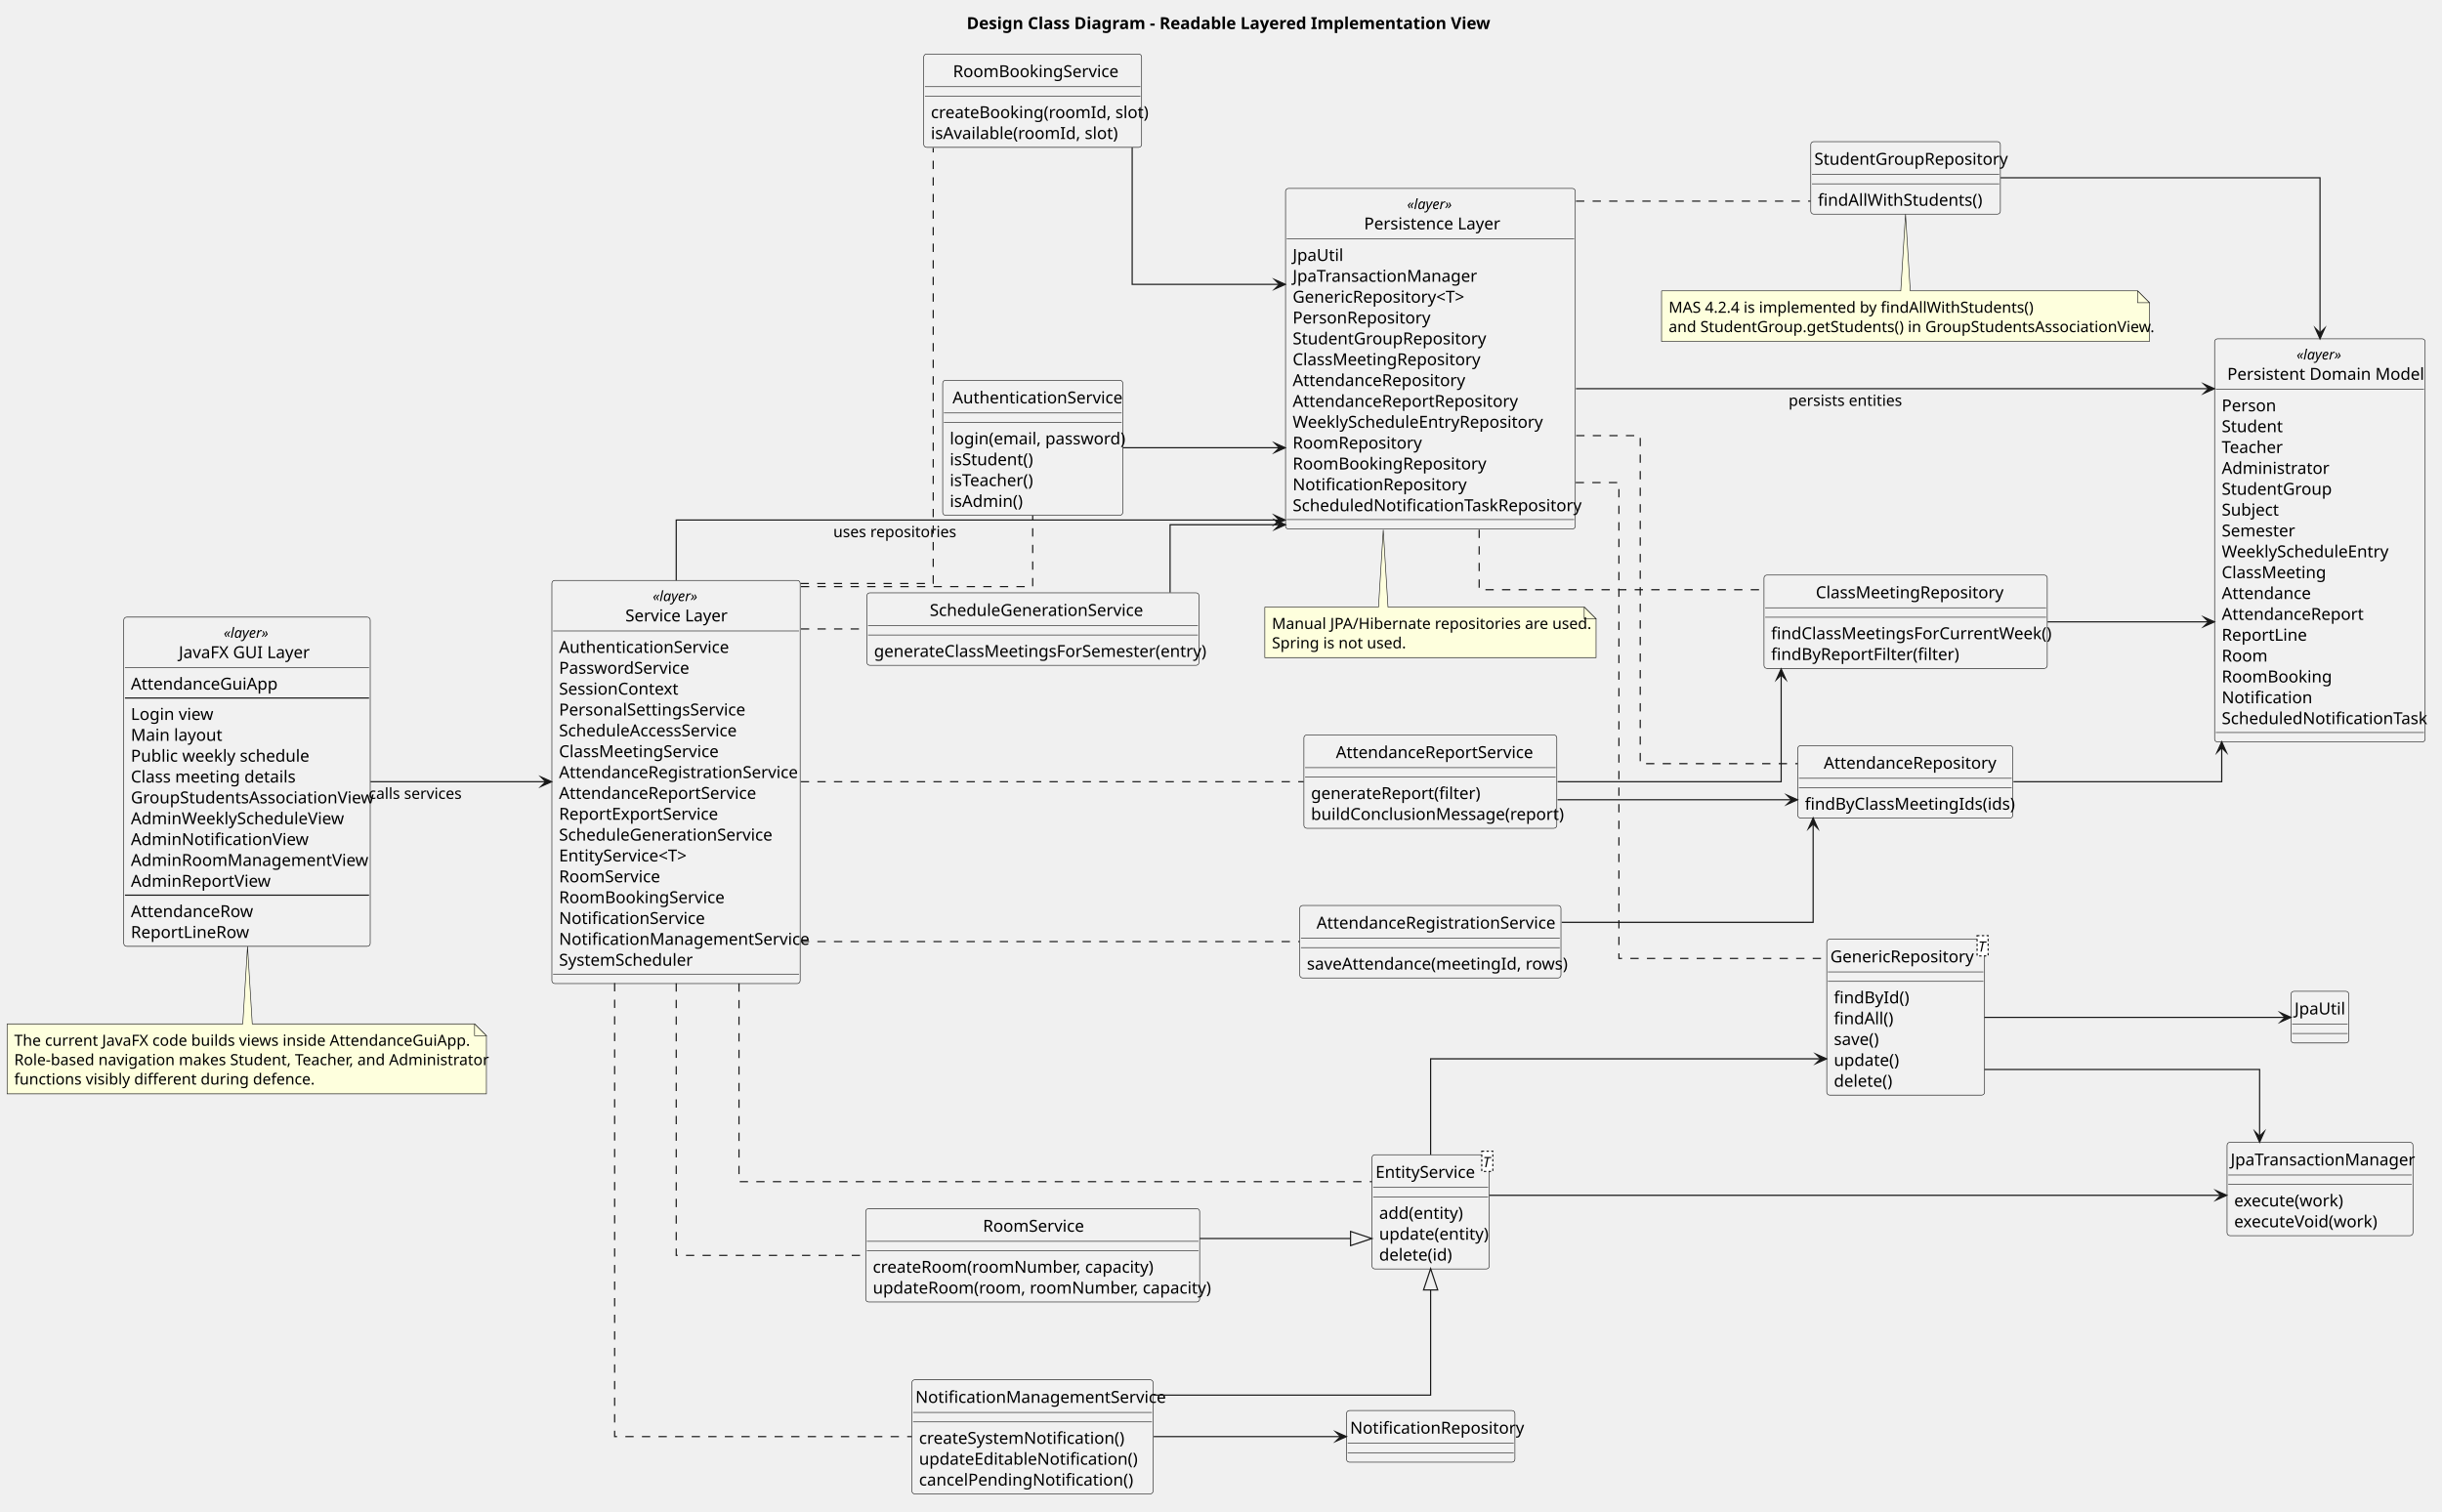
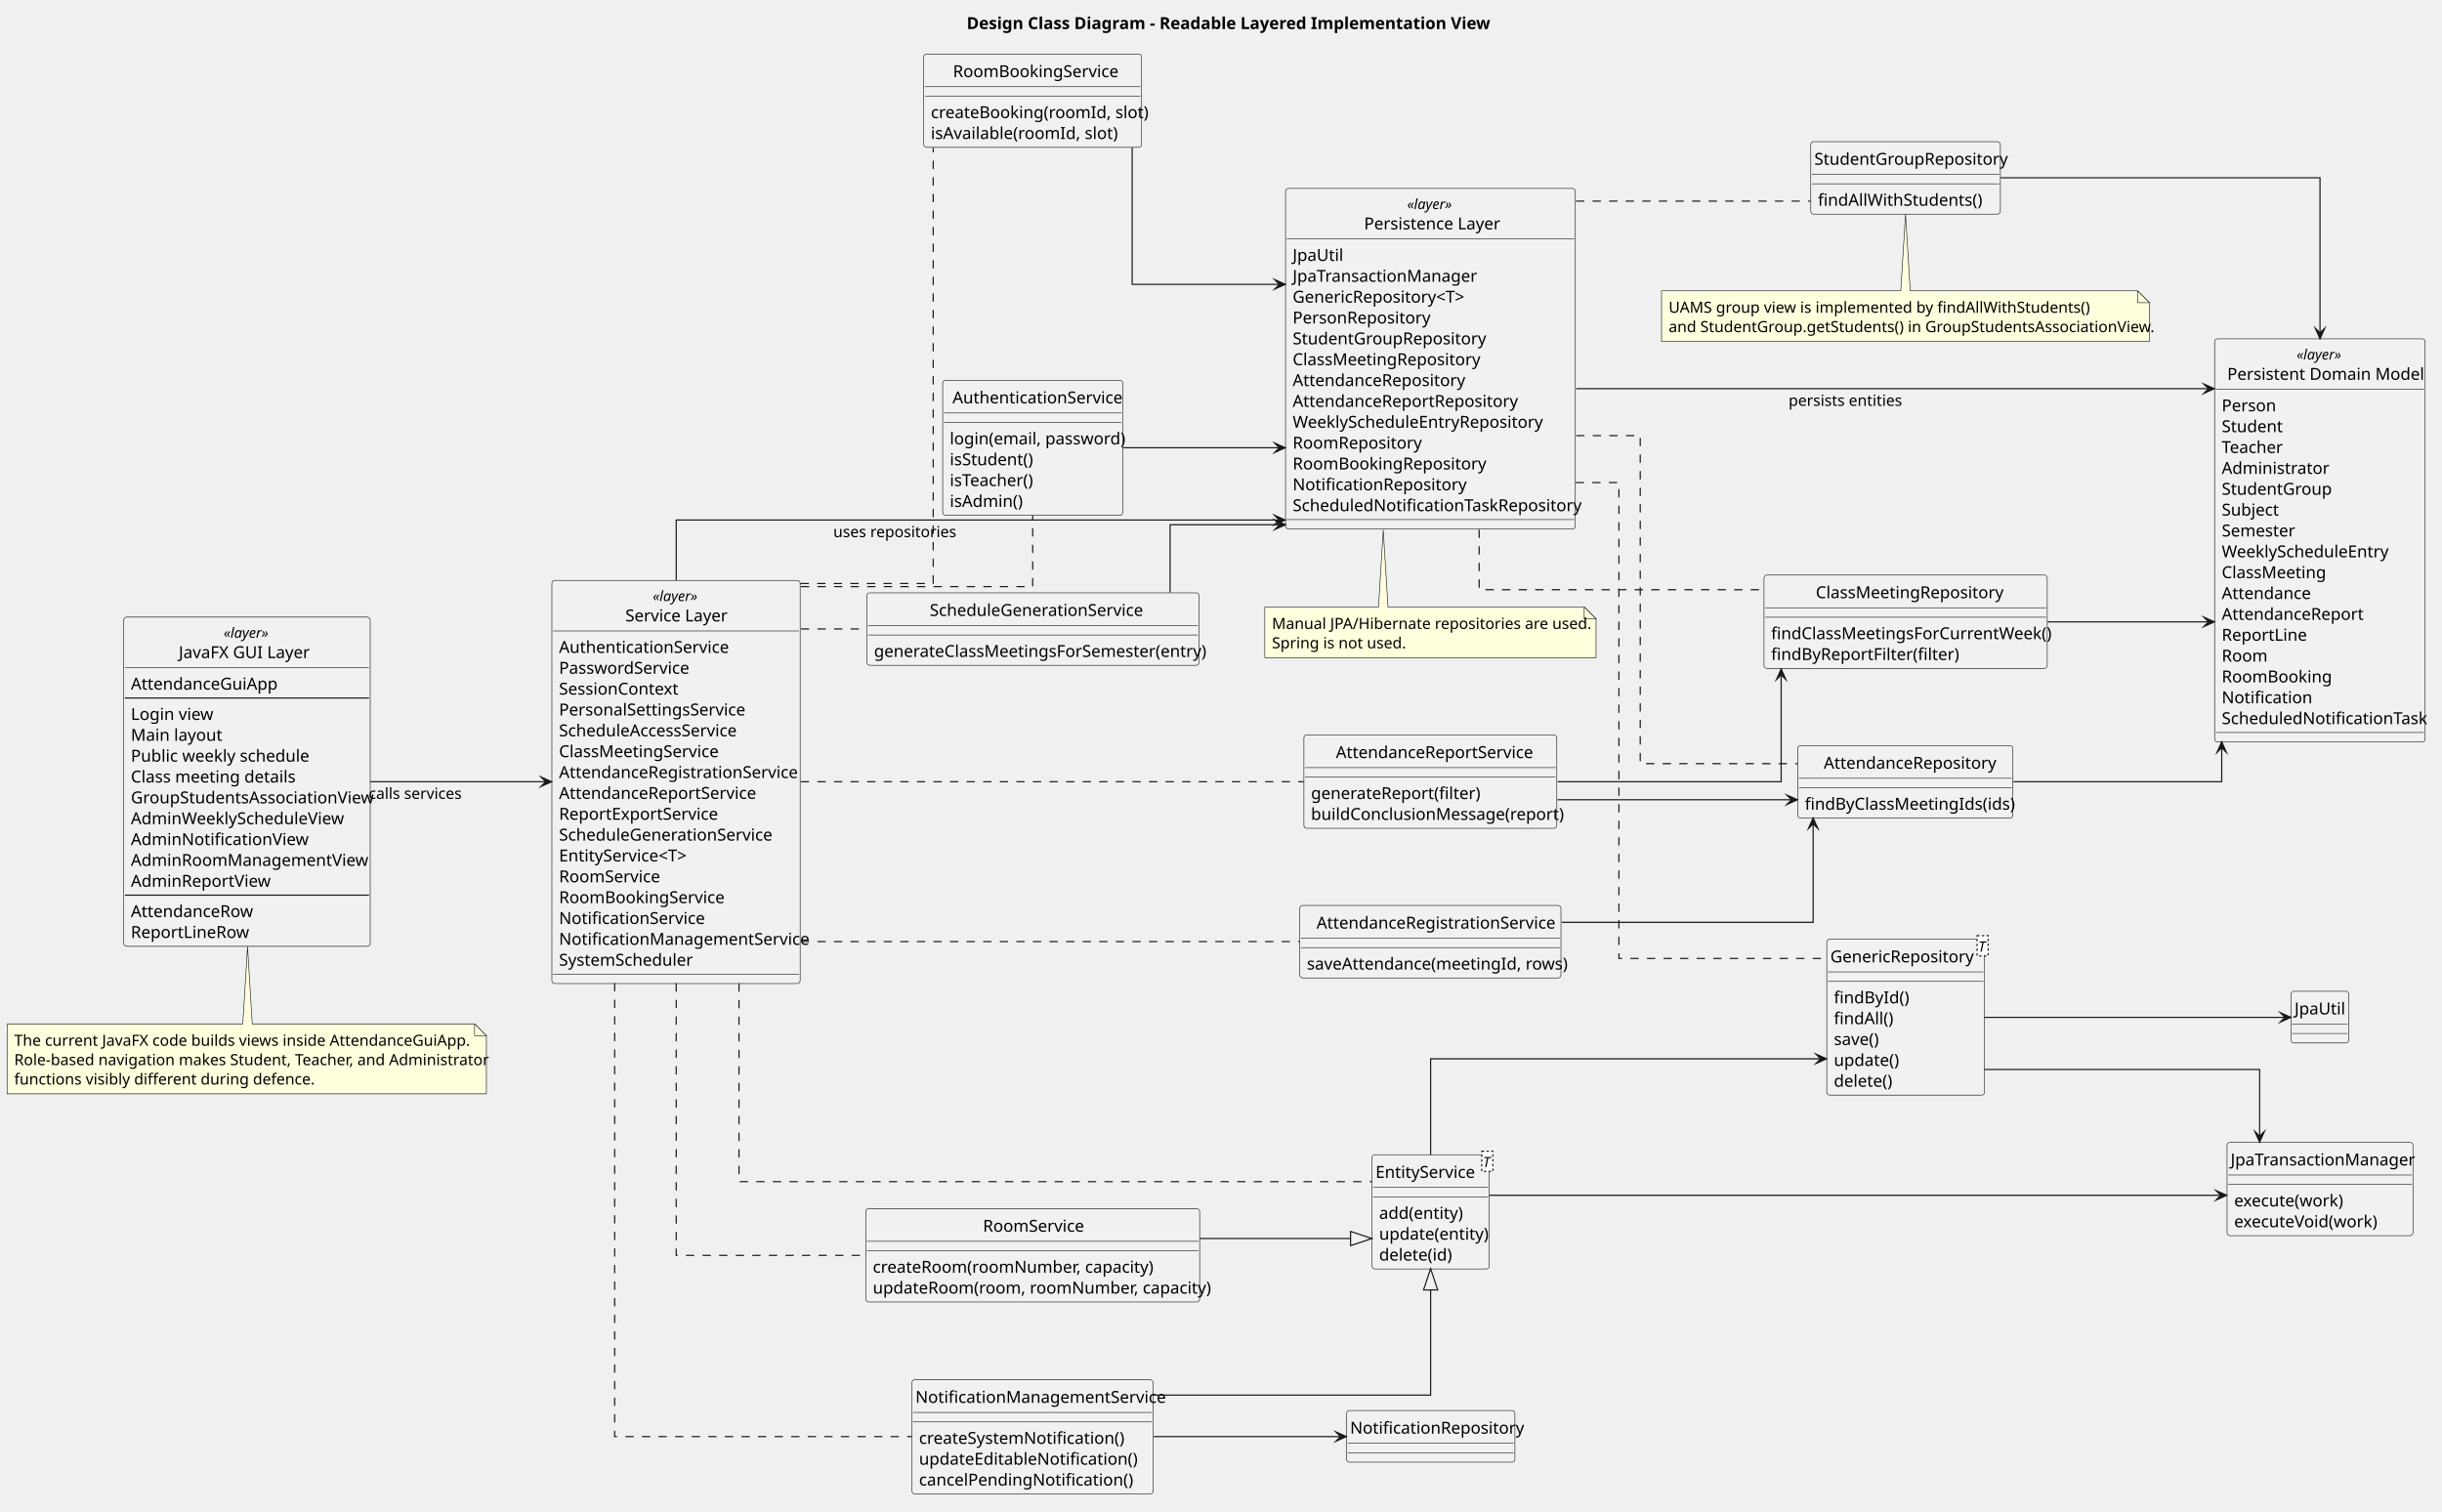
<svg xmlns="http://www.w3.org/2000/svg" contentStyleType="text/css" data-diagram-type="CLASS" height="1276px" preserveAspectRatio="none" style="width:2062px;height:1276px;background:#FFFFFF;" version="1.1" viewBox="0 0 2062 1276" width="2062px" zoomAndPan="magnify">
  <defs />
  <g>
    <g class="title" data-source-line="1">
      <text fill="#000000" font-family="sans-serif" font-size="14" font-weight="700" lengthAdjust="spacing" textLength="423.247" x="816.255" y="24.533">Design Class Diagram - Readable Layered Implementation View</text>
    </g>
    <g class="entity" data-qualified-name="GuiLayer" data-source-line="10" id="ent0001">
      <rect fill="#F1F1F1" height="278.016" rx="2.5" ry="2.5" style="stroke:#181818;stroke-width:0.5;" width="208.109" x="104.5" y="521.109" />
      <text fill="#000000" font-family="sans-serif" font-size="12" font-style="italic" lengthAdjust="spacing" textLength="39.357" x="188.876" y="538.566">«layer»</text>
      <text fill="#000000" font-family="sans-serif" font-size="14" lengthAdjust="spacing" textLength="115.151" x="150.979" y="555.736">JavaFX GUI Layer</text>
      <line style="stroke:#181818;stroke-width:0.5;" x1="105.5" x2="311.609" y1="563.812" y2="563.812" />
      <text fill="#000000" font-family="sans-serif" font-size="14" lengthAdjust="spacing" textLength="117.53" x="110.5" y="582.346">AttendanceGuiApp</text>
      <line style="stroke:#181818;stroke-width:1;" x1="105.5" x2="311.609" y1="589.422" y2="589.422" />
      <text fill="#000000" font-family="sans-serif" font-size="14" lengthAdjust="spacing" textLength="66.151" x="110.5" y="607.955">Login view</text>
      <text fill="#000000" font-family="sans-serif" font-size="14" lengthAdjust="spacing" textLength="71.593" x="110.5" y="625.564">Main layout</text>
      <text fill="#000000" font-family="sans-serif" font-size="14" lengthAdjust="spacing" textLength="144.744" x="110.5" y="643.174">Public weekly schedule</text>
      <text fill="#000000" font-family="sans-serif" font-size="14" lengthAdjust="spacing" textLength="133.061" x="110.5" y="660.783">Class meeting details</text>
      <text fill="#000000" font-family="sans-serif" font-size="14" lengthAdjust="spacing" textLength="196.109" x="110.5" y="678.393">GroupStudentsAssociationView</text>
      <text fill="#000000" font-family="sans-serif" font-size="14" lengthAdjust="spacing" textLength="174.303" x="110.5" y="696.002">AdminWeeklyScheduleView</text>
      <text fill="#000000" font-family="sans-serif" font-size="14" lengthAdjust="spacing" textLength="139.282" x="110.5" y="713.611">AdminNotificationView</text>
      <text fill="#000000" font-family="sans-serif" font-size="14" lengthAdjust="spacing" textLength="189.089" x="110.5" y="731.221">AdminRoomManagementView</text>
      <text fill="#000000" font-family="sans-serif" font-size="14" lengthAdjust="spacing" textLength="112.048" x="110.5" y="748.83">AdminReportView</text>
      <line style="stroke:#181818;stroke-width:1;" x1="105.5" x2="311.609" y1="755.906" y2="755.906" />
      <text fill="#000000" font-family="sans-serif" font-size="14" lengthAdjust="spacing" textLength="98.841" x="110.5" y="774.439">AttendanceRow</text>
      <text fill="#000000" font-family="sans-serif" font-size="14" lengthAdjust="spacing" textLength="96.496" x="110.5" y="792.049">ReportLineRow</text>
    </g>
    <g class="entity" data-qualified-name="ServiceLayer" data-source-line="27" id="ent0002">
      <rect fill="#F1F1F1" height="340.453" rx="2.5" ry="2.5" style="stroke:#181818;stroke-width:0.5;" width="209.654" x="466" y="490.109" />
      <text fill="#000000" font-family="sans-serif" font-size="12" font-style="italic" lengthAdjust="spacing" textLength="39.357" x="551.148" y="507.566">«layer»</text>
      <text fill="#000000" font-family="sans-serif" font-size="14" lengthAdjust="spacing" textLength="85.593" x="528.031" y="524.736">Service Layer</text>
      <line style="stroke:#181818;stroke-width:0.5;" x1="467" x2="674.654" y1="532.812" y2="532.812" />
      <text fill="#000000" font-family="sans-serif" font-size="14" lengthAdjust="spacing" textLength="135.413" x="472" y="551.346">AuthenticationService</text>
      <text fill="#000000" font-family="sans-serif" font-size="14" lengthAdjust="spacing" textLength="108.151" x="472" y="568.955">PasswordService</text>
      <text fill="#000000" font-family="sans-serif" font-size="14" lengthAdjust="spacing" textLength="98.055" x="472" y="586.564">SessionContext</text>
      <text fill="#000000" font-family="sans-serif" font-size="14" lengthAdjust="spacing" textLength="152.523" x="472" y="604.174">PersonalSettingsService</text>
      <text fill="#000000" font-family="sans-serif" font-size="14" lengthAdjust="spacing" textLength="150.185" x="472" y="621.783">ScheduleAccessService</text>
      <text fill="#000000" font-family="sans-serif" font-size="14" lengthAdjust="spacing" textLength="131.496" x="472" y="639.393">ClassMeetingService</text>
      <text fill="#000000" font-family="sans-serif" font-size="14" lengthAdjust="spacing" textLength="192.22" x="472" y="657.002">AttendanceRegistrationService</text>
      <text fill="#000000" font-family="sans-serif" font-size="14" lengthAdjust="spacing" textLength="159.537" x="472" y="674.611">AttendanceReportService</text>
      <text fill="#000000" font-family="sans-serif" font-size="14" lengthAdjust="spacing" textLength="129.165" x="472" y="692.221">ReportExportService</text>
      <text fill="#000000" font-family="sans-serif" font-size="14" lengthAdjust="spacing" textLength="174.33" x="472" y="709.83">ScheduleGenerationService</text>
      <text fill="#000000" font-family="sans-serif" font-size="14" lengthAdjust="spacing" textLength="106.6" x="472" y="727.439">EntityService&lt;T&gt;</text>
      <text fill="#000000" font-family="sans-serif" font-size="14" lengthAdjust="spacing" textLength="84.027" x="472" y="745.049">RoomService</text>
      <text fill="#000000" font-family="sans-serif" font-size="14" lengthAdjust="spacing" textLength="134.62" x="472" y="762.658">RoomBookingService</text>
      <text fill="#000000" font-family="sans-serif" font-size="14" lengthAdjust="spacing" textLength="115.938" x="472" y="780.268">NotificationService</text>
      <text fill="#000000" font-family="sans-serif" font-size="14" lengthAdjust="spacing" textLength="197.654" x="472" y="797.877">NotificationManagementService</text>
      <text fill="#000000" font-family="sans-serif" font-size="14" lengthAdjust="spacing" textLength="109.717" x="472" y="815.486">SystemScheduler</text>
      <line style="stroke:#181818;stroke-width:0.5;" x1="467" x2="674.654" y1="822.562" y2="822.562" />
    </g>
    <g class="entity" data-qualified-name="PersistenceLayer" data-source-line="46" id="ent0003">
      <rect fill="#F1F1F1" height="287.625" rx="2.5" ry="2.5" style="stroke:#181818;stroke-width:0.5;" width="244.675" x="1085.5" y="159.109" />
      <text fill="#000000" font-family="sans-serif" font-size="12" font-style="italic" lengthAdjust="spacing" textLength="39.357" x="1188.159" y="176.566">«layer»</text>
      <text fill="#000000" font-family="sans-serif" font-size="14" lengthAdjust="spacing" textLength="112.055" x="1151.81" y="193.736">Persistence Layer</text>
      <line style="stroke:#181818;stroke-width:0.5;" x1="1086.5" x2="1329.175" y1="201.812" y2="201.812" />
      <text fill="#000000" font-family="sans-serif" font-size="14" lengthAdjust="spacing" textLength="42.793" x="1091.5" y="220.346">JpaUtil</text>
      <text fill="#000000" font-family="sans-serif" font-size="14" lengthAdjust="spacing" textLength="150.972" x="1091.5" y="237.955">JpaTransactionManager</text>
      <text fill="#000000" font-family="sans-serif" font-size="14" lengthAdjust="spacing" textLength="140.841" x="1091.5" y="255.565">GenericRepository&lt;T&gt;</text>
      <text fill="#000000" font-family="sans-serif" font-size="14" lengthAdjust="spacing" textLength="111.275" x="1091.5" y="273.174">PersonRepository</text>
      <text fill="#000000" font-family="sans-serif" font-size="14" lengthAdjust="spacing" textLength="154.089" x="1091.5" y="290.783">StudentGroupRepository</text>
      <text fill="#000000" font-family="sans-serif" font-size="14" lengthAdjust="spacing" textLength="151.731" x="1091.5" y="308.393">ClassMeetingRepository</text>
      <text fill="#000000" font-family="sans-serif" font-size="14" lengthAdjust="spacing" textLength="137.751" x="1091.5" y="326.002">AttendanceRepository</text>
      <text fill="#000000" font-family="sans-serif" font-size="14" lengthAdjust="spacing" textLength="179.772" x="1091.5" y="343.611">AttendanceReportRepository</text>
      <text fill="#000000" font-family="sans-serif" font-size="14" lengthAdjust="spacing" textLength="203.868" x="1091.5" y="361.221">WeeklyScheduleEntryRepository</text>
      <text fill="#000000" font-family="sans-serif" font-size="14" lengthAdjust="spacing" textLength="104.262" x="1091.5" y="378.83">RoomRepository</text>
      <text fill="#000000" font-family="sans-serif" font-size="14" lengthAdjust="spacing" textLength="154.855" x="1091.5" y="396.44">RoomBookingRepository</text>
      <text fill="#000000" font-family="sans-serif" font-size="14" lengthAdjust="spacing" textLength="136.172" x="1091.5" y="414.049">NotificationRepository</text>
      <text fill="#000000" font-family="sans-serif" font-size="14" lengthAdjust="spacing" textLength="232.675" x="1091.5" y="431.658">ScheduledNotificationTaskRepository</text>
      <line style="stroke:#181818;stroke-width:0.5;" x1="1086.5" x2="1329.175" y1="438.734" y2="438.734" />
    </g>
    <g class="entity" data-qualified-name="DomainLayer" data-source-line="62" id="ent0004">
      <rect fill="#F1F1F1" height="340.453" rx="2.5" ry="2.5" style="stroke:#181818;stroke-width:0.5;" width="177.758" x="1870" y="286.109" />
      <text fill="#000000" font-family="sans-serif" font-size="12" font-style="italic" lengthAdjust="spacing" textLength="39.357" x="1939.2" y="303.566">«layer»</text>
      <text fill="#000000" font-family="sans-serif" font-size="14" lengthAdjust="spacing" textLength="156.399" x="1880.679" y="320.736">Persistent Domain Model</text>
      <line style="stroke:#181818;stroke-width:0.5;" x1="1871" x2="2046.758" y1="328.812" y2="328.812" />
      <text fill="#000000" font-family="sans-serif" font-size="14" lengthAdjust="spacing" textLength="44.358" x="1876" y="347.346">Person</text>
      <text fill="#000000" font-family="sans-serif" font-size="14" lengthAdjust="spacing" textLength="48.262" x="1876" y="364.955">Student</text>
      <text fill="#000000" font-family="sans-serif" font-size="14" lengthAdjust="spacing" textLength="51.358" x="1876" y="382.565">Teacher</text>
      <text fill="#000000" font-family="sans-serif" font-size="14" lengthAdjust="spacing" textLength="82.469" x="1876" y="400.174">Administrator</text>
      <text fill="#000000" font-family="sans-serif" font-size="14" lengthAdjust="spacing" textLength="87.172" x="1876" y="417.783">StudentGroup</text>
      <text fill="#000000" font-family="sans-serif" font-size="14" lengthAdjust="spacing" textLength="46.696" x="1876" y="435.393">Subject</text>
      <text fill="#000000" font-family="sans-serif" font-size="14" lengthAdjust="spacing" textLength="59.91" x="1876" y="453.002">Semester</text>
      <text fill="#000000" font-family="sans-serif" font-size="14" lengthAdjust="spacing" textLength="136.951" x="1876" y="470.611">WeeklyScheduleEntry</text>
      <text fill="#000000" font-family="sans-serif" font-size="14" lengthAdjust="spacing" textLength="84.814" x="1876" y="488.221">ClassMeeting</text>
      <text fill="#000000" font-family="sans-serif" font-size="14" lengthAdjust="spacing" textLength="70.834" x="1876" y="505.83">Attendance</text>
      <text fill="#000000" font-family="sans-serif" font-size="14" lengthAdjust="spacing" textLength="112.855" x="1876" y="523.439">AttendanceReport</text>
      <text fill="#000000" font-family="sans-serif" font-size="14" lengthAdjust="spacing" textLength="68.489" x="1876" y="541.049">ReportLine</text>
      <text fill="#000000" font-family="sans-serif" font-size="14" lengthAdjust="spacing" textLength="37.345" x="1876" y="558.658">Room</text>
      <text fill="#000000" font-family="sans-serif" font-size="14" lengthAdjust="spacing" textLength="87.938" x="1876" y="576.268">RoomBooking</text>
      <text fill="#000000" font-family="sans-serif" font-size="14" lengthAdjust="spacing" textLength="69.255" x="1876" y="593.877">Notification</text>
      <text fill="#000000" font-family="sans-serif" font-size="14" lengthAdjust="spacing" textLength="165.758" x="1876" y="611.486">ScheduledNotificationTask</text>
      <line style="stroke:#181818;stroke-width:0.5;" x1="1871" x2="2046.758" y1="618.562" y2="618.562" />
    </g>
    <g class="entity" data-qualified-name="AuthenticationService" data-source-line="85" id="ent0008">
      <rect fill="#F1F1F1" height="114.047" rx="2.5" ry="2.5" style="stroke:#181818;stroke-width:0.5;" width="152.055" x="796" y="321.109" />
      <text fill="#000000" font-family="sans-serif" font-size="14" lengthAdjust="spacing" textLength="135.413" x="804.321" y="340.643">AuthenticationService</text>
      <line style="stroke:#181818;stroke-width:0.5;" x1="797" x2="947.055" y1="348.719" y2="348.719" />
      <line style="stroke:#181818;stroke-width:0.5;" x1="797" x2="947.055" y1="356.719" y2="356.719" />
      <text fill="#000000" font-family="sans-serif" font-size="14" lengthAdjust="spacing" textLength="140.055" x="802" y="375.252">login(email, password)</text>
      <text fill="#000000" font-family="sans-serif" font-size="14" lengthAdjust="spacing" textLength="67.696" x="802" y="392.861">isStudent()</text>
      <text fill="#000000" font-family="sans-serif" font-size="14" lengthAdjust="spacing" textLength="70.793" x="802" y="410.471">isTeacher()</text>
      <text fill="#000000" font-family="sans-serif" font-size="14" lengthAdjust="spacing" textLength="59.117" x="802" y="428.08">isAdmin()</text>
    </g>
    <g class="entity" data-qualified-name="AttendanceReportService" data-source-line="92" id="ent0009">
      <rect fill="#F1F1F1" height="78.828" rx="2.5" ry="2.5" style="stroke:#181818;stroke-width:0.5;" width="213.544" x="1101" y="620.609" />
      <text fill="#000000" font-family="sans-serif" font-size="14" lengthAdjust="spacing" textLength="159.537" x="1128.003" y="640.143">AttendanceReportService</text>
      <line style="stroke:#181818;stroke-width:0.5;" x1="1102" x2="1313.544" y1="648.219" y2="648.219" />
      <line style="stroke:#181818;stroke-width:0.5;" x1="1102" x2="1313.544" y1="656.219" y2="656.219" />
      <text fill="#000000" font-family="sans-serif" font-size="14" lengthAdjust="spacing" textLength="133.061" x="1107" y="674.752">generateReport(filter)</text>
      <text fill="#000000" font-family="sans-serif" font-size="14" lengthAdjust="spacing" textLength="201.544" x="1107" y="692.361">buildConclusionMessage(report)</text>
    </g>
    <g class="entity" data-qualified-name="AttendanceRegistrationService" data-source-line="97" id="ent0010">
      <rect fill="#F1F1F1" height="61.219" rx="2.5" ry="2.5" style="stroke:#181818;stroke-width:0.5;" width="220.551" x="1097.5" y="764.609" />
      <text fill="#000000" font-family="sans-serif" font-size="14" lengthAdjust="spacing" textLength="192.22" x="1111.666" y="784.143">AttendanceRegistrationService</text>
      <line style="stroke:#181818;stroke-width:0.5;" x1="1098.5" x2="1317.051" y1="792.219" y2="792.219" />
      <line style="stroke:#181818;stroke-width:0.5;" x1="1098.5" x2="1317.051" y1="800.219" y2="800.219" />
      <text fill="#000000" font-family="sans-serif" font-size="14" lengthAdjust="spacing" textLength="208.551" x="1103.5" y="818.752">saveAttendance(meetingId, rows)</text>
    </g>
    <g class="entity" data-qualified-name="ScheduleGenerationService" data-source-line="101" id="ent0011">
      <rect fill="#F1F1F1" height="61.219" rx="2.5" ry="2.5" style="stroke:#181818;stroke-width:0.5;" width="280.44" x="732" y="500.609" />
      <text fill="#000000" font-family="sans-serif" font-size="14" lengthAdjust="spacing" textLength="174.33" x="785.055" y="520.143">ScheduleGenerationService</text>
      <line style="stroke:#181818;stroke-width:0.5;" x1="733" x2="1011.44" y1="528.219" y2="528.219" />
      <line style="stroke:#181818;stroke-width:0.5;" x1="733" x2="1011.44" y1="536.219" y2="536.219" />
      <text fill="#000000" font-family="sans-serif" font-size="14" lengthAdjust="spacing" textLength="268.44" x="738" y="554.752">generateClassMeetingsForSemester(entry)</text>
    </g>
    <g class="entity" data-qualified-name="RoomBookingService" data-source-line="105" id="ent0012">
      <rect fill="#F1F1F1" height="78.828" rx="2.5" ry="2.5" style="stroke:#181818;stroke-width:0.5;" width="183.965" x="780" y="45.609" />
      <text fill="#000000" font-family="sans-serif" font-size="14" lengthAdjust="spacing" textLength="134.62" x="804.672" y="65.143">RoomBookingService</text>
      <line style="stroke:#181818;stroke-width:0.5;" x1="781" x2="962.965" y1="73.219" y2="73.219" />
      <line style="stroke:#181818;stroke-width:0.5;" x1="781" x2="962.965" y1="81.219" y2="81.219" />
      <text fill="#000000" font-family="sans-serif" font-size="14" lengthAdjust="spacing" textLength="171.965" x="786" y="99.752">createBooking(roomId, slot)</text>
      <text fill="#000000" font-family="sans-serif" font-size="14" lengthAdjust="spacing" textLength="149.386" x="786" y="117.361">isAvailable(roomId, slot)</text>
    </g>
    <g class="entity" data-qualified-name="EntityService" data-source-line="110" id="ent0013">
      <rect fill="#F1F1F1" height="96.438" rx="2.5" ry="2.5" style="stroke:#181818;stroke-width:0.5;" width="99.026" x="1158.5" y="975.109" />
      <text fill="#000000" font-family="sans-serif" font-size="14" lengthAdjust="spacing" textLength="81.696" x="1161.5" y="994.643">EntityService</text>
      <rect fill="#FFFFFF" height="17.094" style="stroke:#181818;stroke-width:1;stroke-dasharray:2,2;" width="9.33" x="1251.196" y="972.109" />
      <text fill="#000000" font-family="sans-serif" font-size="12" font-style="italic" lengthAdjust="spacing" textLength="7.33" x="1252.196" y="985.566">T</text>
      <line style="stroke:#181818;stroke-width:0.5;" x1="1159.5" x2="1256.526" y1="1002.719" y2="1002.719" />
      <line style="stroke:#181818;stroke-width:0.5;" x1="1159.5" x2="1256.526" y1="1010.719" y2="1010.719" />
      <text fill="#000000" font-family="sans-serif" font-size="14" lengthAdjust="spacing" textLength="66.144" x="1164.5" y="1029.252">add(entity)</text>
      <text fill="#000000" font-family="sans-serif" font-size="14" lengthAdjust="spacing" textLength="85.606" x="1164.5" y="1046.861">update(entity)</text>
      <text fill="#000000" font-family="sans-serif" font-size="14" lengthAdjust="spacing" textLength="58.365" x="1164.5" y="1064.471">delete(id)</text>
    </g>
    <g class="entity" data-qualified-name="RoomService" data-source-line="116" id="ent0014">
      <rect fill="#F1F1F1" height="78.828" rx="2.5" ry="2.5" style="stroke:#181818;stroke-width:0.5;" width="281.992" x="731" y="1020.609" />
      <text fill="#000000" font-family="sans-serif" font-size="14" lengthAdjust="spacing" textLength="84.027" x="829.982" y="1040.143">RoomService</text>
      <line style="stroke:#181818;stroke-width:0.5;" x1="732" x2="1011.992" y1="1048.219" y2="1048.219" />
      <line style="stroke:#181818;stroke-width:0.5;" x1="732" x2="1011.992" y1="1056.219" y2="1056.219" />
      <text fill="#000000" font-family="sans-serif" font-size="14" lengthAdjust="spacing" textLength="226.406" x="737" y="1074.752">createRoom(roomNumber, capacity)</text>
      <text fill="#000000" font-family="sans-serif" font-size="14" lengthAdjust="spacing" textLength="269.992" x="737" y="1092.361">updateRoom(room, roomNumber, capacity)</text>
    </g>
    <g class="entity" data-qualified-name="NotificationManagementService" data-source-line="121" id="ent0015">
      <rect fill="#F1F1F1" height="96.438" rx="2.5" ry="2.5" style="stroke:#181818;stroke-width:0.5;" width="203.654" x="770" y="1165.109" />
      <text fill="#000000" font-family="sans-serif" font-size="14" lengthAdjust="spacing" textLength="197.654" x="773" y="1184.643">NotificationManagementService</text>
      <line style="stroke:#181818;stroke-width:0.5;" x1="771" x2="972.654" y1="1192.719" y2="1192.719" />
      <line style="stroke:#181818;stroke-width:0.5;" x1="771" x2="972.654" y1="1200.719" y2="1200.719" />
      <text fill="#000000" font-family="sans-serif" font-size="14" lengthAdjust="spacing" textLength="164.165" x="776" y="1219.252">createSystemNotification()</text>
      <text fill="#000000" font-family="sans-serif" font-size="14" lengthAdjust="spacing" textLength="171.992" x="776" y="1236.861">updateEditableNotification()</text>
      <text fill="#000000" font-family="sans-serif" font-size="14" lengthAdjust="spacing" textLength="170.427" x="776" y="1254.471">cancelPendingNotification()</text>
    </g>
    <g class="entity" data-qualified-name="JpaTransactionManager" data-source-line="127" id="ent0016">
      <rect fill="#F1F1F1" height="78.828" rx="2.5" ry="2.5" style="stroke:#181818;stroke-width:0.5;" width="156.972" x="1880.5" y="964.609" />
      <text fill="#000000" font-family="sans-serif" font-size="14" lengthAdjust="spacing" textLength="150.972" x="1883.5" y="984.143">JpaTransactionManager</text>
      <line style="stroke:#181818;stroke-width:0.5;" x1="1881.5" x2="2036.472" y1="992.219" y2="992.219" />
      <line style="stroke:#181818;stroke-width:0.5;" x1="1881.5" x2="2036.472" y1="1000.219" y2="1000.219" />
      <text fill="#000000" font-family="sans-serif" font-size="14" lengthAdjust="spacing" textLength="87.917" x="1886.5" y="1018.752">execute(work)</text>
      <text fill="#000000" font-family="sans-serif" font-size="14" lengthAdjust="spacing" textLength="115.938" x="1886.5" y="1036.361">executeVoid(work)</text>
    </g>
    <g class="entity" data-qualified-name="StudentGroupRepository" data-source-line="132" id="ent0017">
      <rect fill="#F1F1F1" height="61.219" rx="2.5" ry="2.5" style="stroke:#181818;stroke-width:0.5;" width="160.089" x="1529" y="119.609" />
      <text fill="#000000" font-family="sans-serif" font-size="14" lengthAdjust="spacing" textLength="154.089" x="1532" y="139.143">StudentGroupRepository</text>
      <line style="stroke:#181818;stroke-width:0.5;" x1="1530" x2="1688.089" y1="147.219" y2="147.219" />
      <line style="stroke:#181818;stroke-width:0.5;" x1="1530" x2="1688.089" y1="155.219" y2="155.219" />
      <text fill="#000000" font-family="sans-serif" font-size="14" lengthAdjust="spacing" textLength="130.717" x="1535" y="173.752">findAllWithStudents()</text>
    </g>
    <g class="entity" data-qualified-name="ClassMeetingRepository" data-source-line="136" id="ent0018">
      <rect fill="#F1F1F1" height="78.828" rx="2.5" ry="2.5" style="stroke:#181818;stroke-width:0.5;" width="239.179" x="1489.5" y="485.609" />
      <text fill="#000000" font-family="sans-serif" font-size="14" lengthAdjust="spacing" textLength="151.731" x="1533.224" y="505.143">ClassMeetingRepository</text>
      <line style="stroke:#181818;stroke-width:0.5;" x1="1490.5" x2="1727.679" y1="513.219" y2="513.219" />
      <line style="stroke:#181818;stroke-width:0.5;" x1="1490.5" x2="1727.679" y1="521.219" y2="521.219" />
      <text fill="#000000" font-family="sans-serif" font-size="14" lengthAdjust="spacing" textLength="227.179" x="1495.5" y="539.752">findClassMeetingsForCurrentWeek()</text>
      <text fill="#000000" font-family="sans-serif" font-size="14" lengthAdjust="spacing" textLength="147.814" x="1495.5" y="557.361">findByReportFilter(filter)</text>
    </g>
    <g class="entity" data-qualified-name="AttendanceRepository" data-source-line="141" id="ent0019">
      <rect fill="#F1F1F1" height="61.219" rx="2.5" ry="2.5" style="stroke:#181818;stroke-width:0.5;" width="181.62" x="1518" y="629.609" />
      <text fill="#000000" font-family="sans-serif" font-size="14" lengthAdjust="spacing" textLength="137.751" x="1539.935" y="649.143">AttendanceRepository</text>
      <line style="stroke:#181818;stroke-width:0.5;" x1="1519" x2="1698.62" y1="657.219" y2="657.219" />
      <line style="stroke:#181818;stroke-width:0.5;" x1="1519" x2="1698.62" y1="665.219" y2="665.219" />
      <text fill="#000000" font-family="sans-serif" font-size="14" lengthAdjust="spacing" textLength="169.62" x="1524" y="683.752">findByClassMeetingIds(ids)</text>
    </g>
    <g class="entity" data-qualified-name="GenericRepository" data-source-line="145" id="ent0020">
      <rect fill="#F1F1F1" height="131.656" rx="2.5" ry="2.5" style="stroke:#181818;stroke-width:0.5;" width="133.268" x="1542.5" y="793.109" />
      <text fill="#000000" font-family="sans-serif" font-size="14" lengthAdjust="spacing" textLength="115.938" x="1545.5" y="812.643">GenericRepository</text>
      <rect fill="#FFFFFF" height="17.094" style="stroke:#181818;stroke-width:1;stroke-dasharray:2,2;" width="9.33" x="1669.438" y="790.109" />
      <text fill="#000000" font-family="sans-serif" font-size="12" font-style="italic" lengthAdjust="spacing" textLength="7.33" x="1670.438" y="803.566">T</text>
      <line style="stroke:#181818;stroke-width:0.5;" x1="1543.5" x2="1674.768" y1="820.719" y2="820.719" />
      <line style="stroke:#181818;stroke-width:0.5;" x1="1543.5" x2="1674.768" y1="828.719" y2="828.719" />
      <text fill="#000000" font-family="sans-serif" font-size="14" lengthAdjust="spacing" textLength="59.91" x="1548.5" y="847.252">findById()</text>
      <text fill="#000000" font-family="sans-serif" font-size="14" lengthAdjust="spacing" textLength="47.455" x="1548.5" y="864.861">findAll()</text>
      <text fill="#000000" font-family="sans-serif" font-size="14" lengthAdjust="spacing" textLength="38.897" x="1548.5" y="882.471">save()</text>
      <text fill="#000000" font-family="sans-serif" font-size="14" lengthAdjust="spacing" textLength="52.145" x="1548.5" y="900.08">update()</text>
      <text fill="#000000" font-family="sans-serif" font-size="14" lengthAdjust="spacing" textLength="47.469" x="1548.5" y="917.689">delete()</text>
    </g>
    <g class="entity" data-qualified-name="NotificationRepository" data-source-line="176" id="ent0043">
      <rect fill="#F1F1F1" height="43.609" rx="2.5" ry="2.5" style="stroke:#181818;stroke-width:0.5;" width="142.172" x="1137" y="1191.109" />
      <text fill="#000000" font-family="sans-serif" font-size="14" lengthAdjust="spacing" textLength="136.172" x="1140" y="1210.643">NotificationRepository</text>
      <line style="stroke:#181818;stroke-width:0.5;" x1="1138" x2="1278.172" y1="1218.719" y2="1218.719" />
      <line style="stroke:#181818;stroke-width:0.5;" x1="1138" x2="1278.172" y1="1226.719" y2="1226.719" />
    </g>
    <g class="entity" data-qualified-name="JpaUtil" data-source-line="180" id="ent0048">
      <rect fill="#F1F1F1" height="43.609" rx="2.5" ry="2.5" style="stroke:#181818;stroke-width:0.5;" width="48.793" x="1934.5" y="837.109" />
      <text fill="#000000" font-family="sans-serif" font-size="14" lengthAdjust="spacing" textLength="42.793" x="1937.5" y="856.643">JpaUtil</text>
      <line style="stroke:#181818;stroke-width:0.5;" x1="1935.5" x2="1982.293" y1="864.719" y2="864.719" />
      <line style="stroke:#181818;stroke-width:0.5;" x1="1935.5" x2="1982.293" y1="872.719" y2="872.719" />
    </g>
    <g class="entity" data-qualified-name="GMN51" data-source-line="184" id="ent0052">
      <path d="M6,864.609 L6,923.664 A0,0 0 0 0 6,923.664 L410.709,923.664 A0,0 0 0 0 410.709,923.664 L410.709,874.609 L400.709,864.609 L213,864.609 L209,799.269 L205,864.609 L6,864.609 A0,0 0 0 0 6,864.609" fill="#FEFFDD" style="stroke:#181818;stroke-width:0.5;" />
      <path d="M400.709,864.609 L400.709,874.609 L410.709,874.609 L400.709,864.609" fill="#FEFFDD" style="stroke:#181818;stroke-width:0.5;" />
      <text fill="#000000" font-family="sans-serif" font-size="13" lengthAdjust="spacing" textLength="373.591" x="12" y="883.105">The current JavaFX code builds views inside AttendanceGuiApp.</text>
      <text fill="#000000" font-family="sans-serif" font-size="13" lengthAdjust="spacing" textLength="383.709" x="12" y="899.456">Role-based navigation makes Student, Teacher, and Administrator</text>
      <text fill="#000000" font-family="sans-serif" font-size="13" lengthAdjust="spacing" textLength="234.857" x="12" y="915.808">functions visibly different during defence.</text>
    </g>
    <g class="entity" data-qualified-name="GMN54" data-source-line="190" id="ent0055">
      <path d="M1403,245.609 L1403,288.312 A0,0 0 0 0 1403,288.312 L1814.958,288.312 A0,0 0 0 0 1814.958,288.312 L1814.958,255.609 L1804.958,245.609 L1613,245.609 L1609,180.849 L1605,245.609 L1403,245.609 A0,0 0 0 0 1403,245.609" fill="#FEFFDD" style="stroke:#181818;stroke-width:0.5;" />
      <path d="M1804.958,245.609 L1804.958,255.609 L1814.958,255.609 L1804.958,245.609" fill="#FEFFDD" style="stroke:#181818;stroke-width:0.5;" />
-       <text fill="#000000" font-family="sans-serif" font-size="13" lengthAdjust="spacing" textLength="294.068" x="1409" y="264.104">MAS 4.2.4 is implemented by findAllWithStudents()</text>
+       <text fill="#000000" font-family="sans-serif" font-size="13" lengthAdjust="spacing" textLength="294.068" x="1409" y="264.104">UAMS group view is implemented by findAllWithStudents()</text>
      <text fill="#000000" font-family="sans-serif" font-size="13" lengthAdjust="spacing" textLength="390.959" x="1409" y="280.456">and StudentGroup.getStudents() in GroupStudentsAssociationView.</text>
    </g>
    <g class="entity" data-qualified-name="GMN57" data-source-line="195" id="ent0058">
      <path d="M1068,512.609 L1068,555.312 A0,0 0 0 0 1068,555.312 L1347.692,555.312 A0,0 0 0 0 1347.692,555.312 L1347.692,522.609 L1337.692,512.609 L1172,512.609 L1168,447.439 L1164,512.609 L1068,512.609 A0,0 0 0 0 1068,512.609" fill="#FEFFDD" style="stroke:#181818;stroke-width:0.5;" />
      <path d="M1337.692,512.609 L1337.692,522.609 L1347.692,522.609 L1337.692,512.609" fill="#FEFFDD" style="stroke:#181818;stroke-width:0.5;" />
      <text fill="#000000" font-family="sans-serif" font-size="13" lengthAdjust="spacing" textLength="258.692" x="1074" y="531.105">Manual JPA/Hibernate repositories are used.</text>
      <text fill="#000000" font-family="sans-serif" font-size="13" lengthAdjust="spacing" textLength="107.675" x="1074" y="547.456">Spring is not used.</text>
    </g>
    <g class="link" data-entity-1="ent0001" data-entity-2="ent0002" data-link-type="dependency" data-source-line="81" id="lnk5">
      <path codeLine="81" d="M312.86,660.109 C360.87,660.109 412.7,660.109 460.8,660.109" fill="none" id="GuiLayer-to-ServiceLayer" style="stroke:#181818;stroke-width:1;" />
      <polygon fill="#181818" points="465.8,660.109,456.8,656.109,460.8,660.109,456.8,664.109,465.8,660.109" style="stroke:#181818;stroke-width:1;stroke-linejoin:miter;stroke-miterlimit:10;" />
      <text fill="#000000" font-family="sans-serif" font-size="13" lengthAdjust="spacing" textLength="77.295" x="311.33" y="674.605">calls services</text>
    </g>
    <g class="link" data-entity-1="ent0002" data-entity-2="ent0003" data-link-type="dependency" data-source-line="82" id="lnk6">
      <path codeLine="82" d="M571,490.089 C571,460.559 571,439.109 571,439.109 C571,439.109 895.08,439.109 1080.18,439.109" fill="none" id="ServiceLayer-to-PersistenceLayer" style="stroke:#181818;stroke-width:1;" />
      <polygon fill="#181818" points="1085.18,439.109,1076.18,435.109,1080.18,439.109,1076.18,443.109,1085.18,439.109" style="stroke:#181818;stroke-width:1;stroke-linejoin:miter;stroke-miterlimit:10;" />
      <text fill="#000000" font-family="sans-serif" font-size="13" lengthAdjust="spacing" textLength="98.268" x="703.6" y="453.604">uses repositories</text>
    </g>
    <g class="link" data-entity-1="ent0003" data-entity-2="ent0004" data-link-type="dependency" data-source-line="83" id="lnk7">
      <path codeLine="83" d="M1330.75,328.229 C1482.13,328.229 1730.81,328.229 1864.81,328.229" fill="none" id="PersistenceLayer-to-DomainLayer" style="stroke:#181818;stroke-width:1;" />
      <polygon fill="#181818" points="1869.81,328.229,1860.81,324.229,1864.81,328.229,1860.81,332.229,1869.81,328.229" style="stroke:#181818;stroke-width:1;stroke-linejoin:miter;stroke-miterlimit:10;" />
      <text fill="#000000" font-family="sans-serif" font-size="13" lengthAdjust="spacing" textLength="89.591" x="1510.28" y="342.724">persists entities</text>
    </g>
    <g class="link" data-entity-1="ent0002" data-entity-2="ent0008" data-link-type="association" data-source-line="153" id="lnk21">
      <path codeLine="153" d="M676.28,495.359 C763.07,495.359 872,495.359 872,495.359 C872,495.359 872,465.119 872,435.359" fill="none" id="ServiceLayer-AuthenticationService" style="stroke:#181818;stroke-width:1;stroke-dasharray:7,7;" />
    </g>
    <g class="link" data-entity-1="ent0002" data-entity-2="ent0009" data-link-type="association" data-source-line="154" id="lnk22">
      <path codeLine="154" d="M676.19,660.109 C793.6,660.109 982.57,660.109 1100.79,660.109" fill="none" id="ServiceLayer-AttendanceReportService" style="stroke:#181818;stroke-width:1;stroke-dasharray:7,7;" />
    </g>
    <g class="link" data-entity-1="ent0002" data-entity-2="ent0010" data-link-type="association" data-source-line="155" id="lnk23">
      <path codeLine="155" d="M676.19,795.109 C792.45,795.109 978.88,795.109 1097.3,795.109" fill="none" id="ServiceLayer-AttendanceRegistrationService" style="stroke:#181818;stroke-width:1;stroke-dasharray:7,7;" />
    </g>
    <g class="link" data-entity-1="ent0002" data-entity-2="ent0011" data-link-type="association" data-source-line="156" id="lnk24">
      <path codeLine="156" d="M676.28,531.109 C694.25,531.109 713.16,531.109 731.87,531.109" fill="none" id="ServiceLayer-ScheduleGenerationService" style="stroke:#181818;stroke-width:1;stroke-dasharray:7,7;" />
    </g>
    <g class="link" data-entity-1="ent0002" data-entity-2="ent0013" data-link-type="association" data-source-line="157" id="lnk25">
      <path codeLine="157" d="M624,830.469 C624,914.409 624,997.859 624,997.859 C624,997.859 1017.45,997.859 1158.46,997.859" fill="none" id="ServiceLayer-EntityService" style="stroke:#181818;stroke-width:1;stroke-dasharray:7,7;" />
    </g>
    <g class="link" data-entity-1="ent0002" data-entity-2="ent0014" data-link-type="association" data-source-line="158" id="lnk26">
      <path codeLine="158" d="M571,830.329 C571,939.199 571,1060.109 571,1060.109 C571,1060.109 652.55,1060.109 730.75,1060.109" fill="none" id="ServiceLayer-RoomService" style="stroke:#181818;stroke-width:1;stroke-dasharray:7,7;" />
    </g>
    <g class="link" data-entity-1="ent0002" data-entity-2="ent0012" data-link-type="association" data-source-line="159" id="lnk27">
      <path codeLine="159" d="M676,492.729 C731.39,492.729 788,492.729 788,492.729 C788,492.729 788,227.509 788,124.939" fill="none" id="ServiceLayer-RoomBookingService" style="stroke:#181818;stroke-width:1;stroke-dasharray:7,7;" />
    </g>
    <g class="link" data-entity-1="ent0002" data-entity-2="ent0015" data-link-type="association" data-source-line="160" id="lnk28">
      <path codeLine="160" d="M519,830.159 C519,992.679 519,1213.109 519,1213.109 C519,1213.109 665.64,1213.109 769.9,1213.109" fill="none" id="ServiceLayer-NotificationManagementService" style="stroke:#181818;stroke-width:1;stroke-dasharray:7,7;" />
    </g>
    <g class="link" data-entity-1="ent0003" data-entity-2="ent0017" data-link-type="association" data-source-line="161" id="lnk29">
      <path codeLine="161" d="M1330.77,169.859 C1395.13,169.859 1472.13,169.859 1528.8,169.859" fill="none" id="PersistenceLayer-StudentGroupRepository" style="stroke:#181818;stroke-width:1;stroke-dasharray:7,7;" />
    </g>
    <g class="link" data-entity-1="ent0003" data-entity-2="ent0018" data-link-type="association" data-source-line="162" id="lnk30">
      <path codeLine="162" d="M1249,447.289 C1249,476.249 1249,497.989 1249,497.989 C1249,497.989 1384.4,497.989 1489.13,497.989" fill="none" id="PersistenceLayer-ClassMeetingRepository" style="stroke:#181818;stroke-width:1;stroke-dasharray:7,7;" />
    </g>
    <g class="link" data-entity-1="ent0003" data-entity-2="ent0019" data-link-type="association" data-source-line="163" id="lnk31">
      <path codeLine="163" d="M1330.93,367.859 C1361.14,367.859 1385,367.859 1385,367.859 C1385,367.859 1385,644.859 1385,644.859 C1385,644.859 1455.88,644.859 1517.89,644.859" fill="none" id="PersistenceLayer-AttendanceRepository" style="stroke:#181818;stroke-width:1;stroke-dasharray:7,7;" />
    </g>
    <g class="link" data-entity-1="ent0003" data-entity-2="ent0020" data-link-type="association" data-source-line="164" id="lnk32">
      <path codeLine="164" d="M1330.52,407.489 C1351.67,407.489 1367,407.489 1367,407.489 C1367,407.489 1367,809.359 1367,809.359 C1367,809.359 1470.6,809.359 1542.23,809.359" fill="none" id="PersistenceLayer-GenericRepository" style="stroke:#181818;stroke-width:1;stroke-dasharray:7,7;" />
    </g>
    <g class="link" data-entity-1="ent0008" data-entity-2="ent0003" data-link-type="dependency" data-source-line="166" id="lnk33">
      <path codeLine="166" d="M948.24,378.109 C988.71,378.109 1034.42,378.109 1080.27,378.109" fill="none" id="AuthenticationService-to-PersistenceLayer" style="stroke:#181818;stroke-width:1;" />
      <polygon fill="#181818" points="1085.27,378.109,1076.27,374.109,1080.27,378.109,1076.27,382.109,1085.27,378.109" style="stroke:#181818;stroke-width:1;stroke-linejoin:miter;stroke-miterlimit:10;" />
    </g>
    <g class="link" data-entity-1="ent0009" data-entity-2="ent0018" data-link-type="dependency" data-source-line="167" id="lnk34">
      <path codeLine="167" d="M1315.28,660.109 C1399.99,660.109 1504,660.109 1504,660.109 C1504,660.109 1504,609.709 1504,569.879" fill="none" id="AttendanceReportService-to-ClassMeetingRepository" style="stroke:#181818;stroke-width:1;" />
      <polygon fill="#181818" points="1504,564.879,1500,573.879,1504,569.879,1508,573.879,1504,564.879" style="stroke:#181818;stroke-width:1;stroke-linejoin:miter;stroke-miterlimit:10;" />
    </g>
    <g class="link" data-entity-1="ent0009" data-entity-2="ent0019" data-link-type="dependency" data-source-line="168" id="lnk35">
      <path codeLine="168" d="M1315.2,675.359 C1378.42,675.359 1452.57,675.359 1512.78,675.359" fill="none" id="AttendanceReportService-to-AttendanceRepository" style="stroke:#181818;stroke-width:1;" />
      <polygon fill="#181818" points="1517.78,675.359,1508.78,671.359,1512.78,675.359,1508.78,679.359,1517.78,675.359" style="stroke:#181818;stroke-width:1;stroke-linejoin:miter;stroke-miterlimit:10;" />
    </g>
    <g class="link" data-entity-1="ent0010" data-entity-2="ent0019" data-link-type="dependency" data-source-line="169" id="lnk36">
      <path codeLine="169" d="M1318.71,778.859 C1412.21,778.859 1531,778.859 1531,778.859 C1531,778.859 1531,730.879 1531,695.689" fill="none" id="AttendanceRegistrationService-to-AttendanceRepository" style="stroke:#181818;stroke-width:1;" />
      <polygon fill="#181818" points="1531,690.689,1527,699.689,1531,695.689,1535,699.689,1531,690.689" style="stroke:#181818;stroke-width:1;stroke-linejoin:miter;stroke-miterlimit:10;" />
    </g>
    <g class="link" data-entity-1="ent0011" data-entity-2="ent0003" data-link-type="dependency" data-source-line="170" id="lnk37">
      <path codeLine="170" d="M988,500.329 C988,474.959 988,443.109 988,443.109 C988,443.109 1029.94,443.109 1080.46,443.109" fill="none" id="ScheduleGenerationService-to-PersistenceLayer" style="stroke:#181818;stroke-width:1;" />
      <polygon fill="#181818" points="1085.46,443.109,1076.46,439.109,1080.46,443.109,1076.46,447.109,1085.46,443.109" style="stroke:#181818;stroke-width:1;stroke-linejoin:miter;stroke-miterlimit:10;" />
    </g>
    <g class="link" data-entity-1="ent0013" data-entity-2="ent0020" data-link-type="dependency" data-source-line="171" id="lnk38">
      <path codeLine="171" d="M1208,975.079 C1208,938.399 1208,894.109 1208,894.109 C1208,894.109 1423.31,894.109 1537.33,894.109" fill="none" id="EntityService-to-GenericRepository" style="stroke:#181818;stroke-width:1;" />
      <polygon fill="#181818" points="1542.33,894.109,1533.33,890.109,1537.33,894.109,1533.33,898.109,1542.33,894.109" style="stroke:#181818;stroke-width:1;stroke-linejoin:miter;stroke-miterlimit:10;" />
    </g>
    <g class="link" data-entity-1="ent0013" data-entity-2="ent0016" data-link-type="dependency" data-source-line="172" id="lnk39">
      <path codeLine="172" d="M1257.57,1009.359 C1385.08,1009.359 1720.32,1009.359 1875.22,1009.359" fill="none" id="EntityService-to-JpaTransactionManager" style="stroke:#181818;stroke-width:1;" />
      <polygon fill="#181818" points="1880.22,1009.359,1871.22,1005.359,1875.22,1009.359,1871.22,1013.359,1880.22,1009.359" style="stroke:#181818;stroke-width:1;stroke-linejoin:miter;stroke-miterlimit:10;" />
    </g>
    <g class="link" data-entity-1="ent0014" data-entity-2="ent0013" data-link-type="extension" data-source-line="173" id="lnk40">
      <path codeLine="173" d="M1013.03,1045.859 C1064.76,1045.859 1101.98,1045.859 1140.4,1045.859" fill="none" id="RoomService-to-EntityService" style="stroke:#181818;stroke-width:1;" />
      <polygon fill="none" points="1158.4,1045.859,1140.4,1039.859,1140.4,1051.859,1158.4,1045.859" style="stroke:#181818;stroke-width:1;stroke-linejoin:miter;stroke-miterlimit:10;" />
    </g>
    <g class="link" data-entity-1="ent0012" data-entity-2="ent0003" data-link-type="dependency" data-source-line="174" id="lnk41">
      <path codeLine="174" d="M956,124.619 C956,170.549 956,240.109 956,240.109 C956,240.109 1016.23,240.109 1080.32,240.109" fill="none" id="RoomBookingService-to-PersistenceLayer" style="stroke:#181818;stroke-width:1;" />
      <polygon fill="#181818" points="1085.32,240.109,1076.32,236.109,1080.32,240.109,1076.32,244.109,1085.32,240.109" style="stroke:#181818;stroke-width:1;stroke-linejoin:miter;stroke-miterlimit:10;" />
    </g>
    <g class="link" data-entity-1="ent0015" data-entity-2="ent0013" data-link-type="extension" data-source-line="175" id="lnk42">
      <path codeLine="175" d="M974.18,1178.109 C1073.03,1178.109 1208,1178.109 1208,1178.109 C1208,1178.109 1208,1134.799 1208,1089.299" fill="none" id="NotificationManagementService-to-EntityService" style="stroke:#181818;stroke-width:1;" />
      <polygon fill="none" points="1208,1071.299,1202,1089.299,1214,1089.299,1208,1071.299" style="stroke:#181818;stroke-width:1;stroke-linejoin:miter;stroke-miterlimit:10;" />
    </g>
    <g class="link" data-entity-1="ent0015" data-entity-2="ent0043" data-link-type="dependency" data-source-line="176" id="lnk44">
      <path codeLine="176" d="M974.18,1213.109 C1026.79,1213.109 1084.63,1213.109 1131.91,1213.109" fill="none" id="NotificationManagementService-to-NotificationRepository" style="stroke:#181818;stroke-width:1;" />
      <polygon fill="#181818" points="1136.91,1213.109,1127.91,1209.109,1131.91,1213.109,1127.91,1217.109,1136.91,1213.109" style="stroke:#181818;stroke-width:1;stroke-linejoin:miter;stroke-miterlimit:10;" />
    </g>
    <g class="link" data-entity-1="ent0017" data-entity-2="ent0004" data-link-type="dependency" data-source-line="177" id="lnk45">
      <path codeLine="177" d="M1689.3,150.109 C1792.63,150.109 1959,150.109 1959,150.109 C1959,150.109 1959,210.679 1959,281.109" fill="none" id="StudentGroupRepository-to-DomainLayer" style="stroke:#181818;stroke-width:1;" />
      <polygon fill="#181818" points="1959,286.109,1963,277.109,1959,281.109,1955,277.109,1959,286.109" style="stroke:#181818;stroke-width:1;stroke-linejoin:miter;stroke-miterlimit:10;" />
    </g>
    <g class="link" data-entity-1="ent0018" data-entity-2="ent0004" data-link-type="dependency" data-source-line="178" id="lnk46">
      <path codeLine="178" d="M1728.96,525.109 C1775.17,525.109 1822.07,525.109 1864.87,525.109" fill="none" id="ClassMeetingRepository-to-DomainLayer" style="stroke:#181818;stroke-width:1;" />
      <polygon fill="#181818" points="1869.87,525.109,1860.87,521.109,1864.87,525.109,1860.87,529.109,1869.87,525.109" style="stroke:#181818;stroke-width:1;stroke-linejoin:miter;stroke-miterlimit:10;" />
    </g>
    <g class="link" data-entity-1="ent0019" data-entity-2="ent0004" data-link-type="dependency" data-source-line="179" id="lnk47">
      <path codeLine="179" d="M1700.14,660.109 C1777.49,660.109 1876,660.109 1876,660.109 C1876,660.109 1876,651.549 1876,631.419" fill="none" id="AttendanceRepository-to-DomainLayer" style="stroke:#181818;stroke-width:1;" />
      <polygon fill="#181818" points="1876,626.419,1872,635.419,1876,631.419,1880,635.419,1876,626.419" style="stroke:#181818;stroke-width:1;stroke-linejoin:miter;stroke-miterlimit:10;" />
    </g>
    <g class="link" data-entity-1="ent0020" data-entity-2="ent0048" data-link-type="dependency" data-source-line="180" id="lnk49">
      <path codeLine="180" d="M1675.66,859.109 C1754.4,859.109 1876.38,859.109 1929.46,859.109" fill="none" id="GenericRepository-to-JpaUtil" style="stroke:#181818;stroke-width:1;" />
      <polygon fill="#181818" points="1934.46,859.109,1925.46,855.109,1929.46,859.109,1925.46,863.109,1934.46,859.109" style="stroke:#181818;stroke-width:1;stroke-linejoin:miter;stroke-miterlimit:10;" />
    </g>
    <g class="link" data-entity-1="ent0020" data-entity-2="ent0016" data-link-type="dependency" data-source-line="181" id="lnk50">
      <path codeLine="181" d="M1675.73,903.109 C1763.85,903.109 1908,903.109 1908,903.109 C1908,903.109 1908,931.189 1908,959.479" fill="none" id="GenericRepository-to-JpaTransactionManager" style="stroke:#181818;stroke-width:1;" />
      <polygon fill="#181818" points="1908,964.479,1912,955.479,1908,959.479,1904,955.479,1908,964.479" style="stroke:#181818;stroke-width:1;stroke-linejoin:miter;stroke-miterlimit:10;" />
    </g>
  </g>
</svg>
